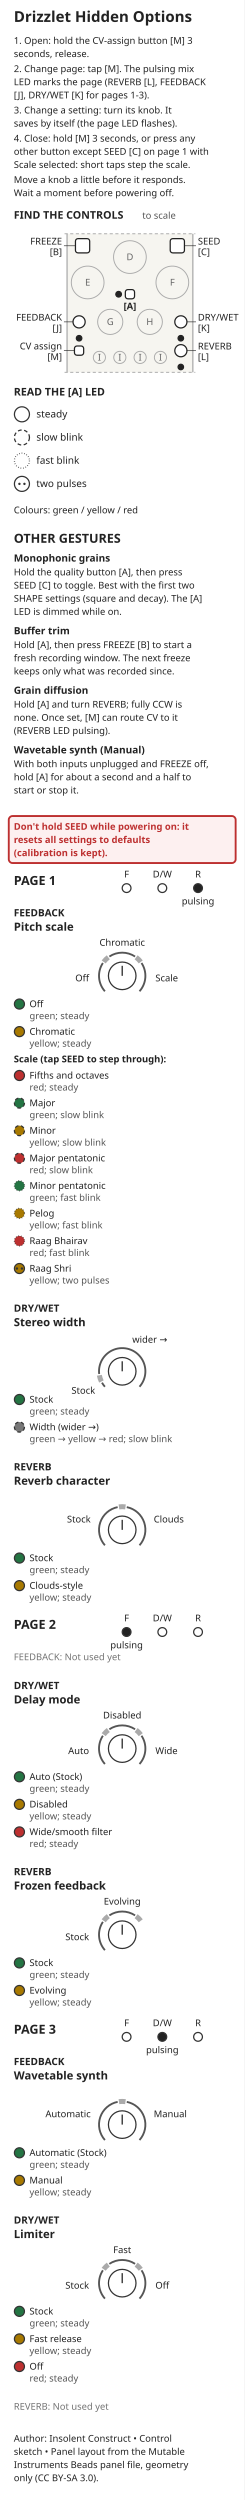
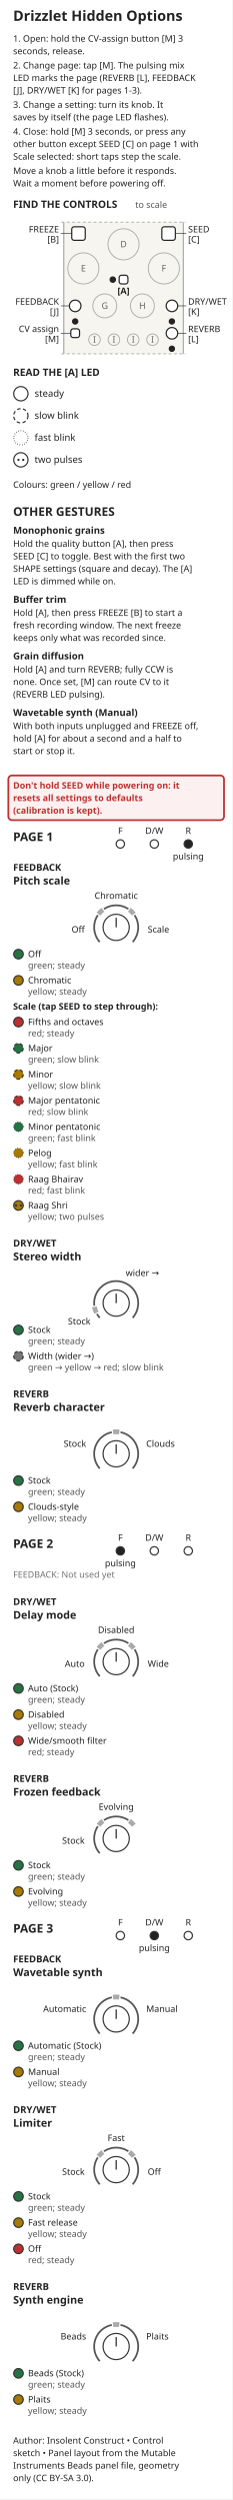
- <svg xmlns="http://www.w3.org/2000/svg" width="390" height="3989.102" viewBox="0 0 390 3989.102" role="img" aria-labelledby="title desc">
+ <svg xmlns="http://www.w3.org/2000/svg" width="390" height="4196.102" viewBox="0 0 390 4196.102" role="img" aria-labelledby="title desc">
  <rect width="100%" height="100%" fill="white" />
  <g font-family="sans-serif" fill="#222">
    <text x="22" y="35" font-size="24" font-weight="bold" fill="#222" text-anchor="start">Drizzlet Hidden Options</text>
    <text x="22" y="70" font-size="15" font-weight="normal" fill="#222" text-anchor="start">1. Open: hold the CV-assign button [M] 3</text>
    <text x="22" y="91" font-size="15" font-weight="normal" fill="#222" text-anchor="start">seconds, release.</text>
    <text x="22" y="115" font-size="15" font-weight="normal" fill="#222" text-anchor="start">2. Change page: tap [M]. The pulsing mix</text>
    <text x="22" y="136" font-size="15" font-weight="normal" fill="#222" text-anchor="start">LED marks the page (REVERB [L], FEEDBACK</text>
    <text x="22" y="157" font-size="15" font-weight="normal" fill="#222" text-anchor="start">[J], DRY/WET [K] for pages 1-3).</text>
    <text x="22" y="181" font-size="15" font-weight="normal" fill="#222" text-anchor="start">3. Change a setting: turn its knob. It</text>
    <text x="22" y="202" font-size="15" font-weight="normal" fill="#222" text-anchor="start">saves by itself (the page LED flashes).</text>
    <text x="22" y="226" font-size="15" font-weight="normal" fill="#222" text-anchor="start">4. Close: hold [M] 3 seconds, or press any</text>
    <text x="22" y="247" font-size="15" font-weight="normal" fill="#222" text-anchor="start">other button except SEED [C] on page 1 with</text>
    <text x="22" y="268" font-size="15" font-weight="normal" fill="#222" text-anchor="start">Scale selected: short taps step the scale.</text>
    <text x="22" y="292" font-size="15" font-weight="normal" fill="#222" text-anchor="start">Move a knob a little before it responds.</text>
    <text x="22" y="313" font-size="15" font-weight="normal" fill="#222" text-anchor="start">Wait a moment before powering off.</text>
    <text x="22" y="349" font-size="17" font-weight="bold" fill="#222" text-anchor="start">FIND THE CONTROLS</text>
    <text x="227" y="349" font-size="15" font-weight="normal" fill="#555" text-anchor="start">to scale</text>
    <rect x="107.0" y="373.0" width="200.7" height="221.1" fill="#f6f5f0" />
    <line x1="103.0" y1="373.0" x2="311.7" y2="373.0" stroke="#aaa" stroke-width="1.5" stroke-dasharray="5 4" />
    <line x1="103.0" y1="594.1" x2="311.7" y2="594.1" stroke="#aaa" stroke-width="1.5" stroke-dasharray="5 4" />
    <line x1="107.0" y1="373.0" x2="107.0" y2="594.1" stroke="#aaa" stroke-width="2" />
    <line x1="307.7" y1="373.0" x2="307.7" y2="594.1" stroke="#aaa" stroke-width="2" />
    <circle cx="158.6" cy="570.3" r="9.7" fill="none" stroke="#aaa" stroke-width="1.5" />
    <text x="158.6" y="575.3" font-size="15" font-weight="normal" fill="#666" text-anchor="middle">I</text>
    <circle cx="191.2" cy="570.3" r="9.7" fill="none" stroke="#aaa" stroke-width="1.5" />
    <text x="191.2" y="575.3" font-size="15" font-weight="normal" fill="#666" text-anchor="middle">I</text>
    <circle cx="223.6" cy="570.3" r="9.7" fill="none" stroke="#aaa" stroke-width="1.5" />
    <text x="223.6" y="575.3" font-size="15" font-weight="normal" fill="#666" text-anchor="middle">I</text>
    <circle cx="256.0" cy="570.3" r="9.7" fill="none" stroke="#aaa" stroke-width="1.5" />
    <text x="256.0" y="575.3" font-size="15" font-weight="normal" fill="#666" text-anchor="middle">I</text>
    <circle cx="175.9" cy="513.6" r="20.1" fill="none" stroke="#aaa" stroke-width="1.5" />
    <text x="175.9" y="518.6" font-size="15" font-weight="normal" fill="#666" text-anchor="middle">G</text>
    <circle cx="139.9" cy="450.7" r="26.1" fill="none" stroke="#aaa" stroke-width="1.5" />
    <text x="139.9" y="455.7" font-size="15" font-weight="normal" fill="#666" text-anchor="middle">E</text>
    <circle cx="275.0" cy="450.7" r="26.1" fill="none" stroke="#aaa" stroke-width="1.5" />
    <text x="275.0" y="455.7" font-size="15" font-weight="normal" fill="#666" text-anchor="middle">F</text>
    <rect x="200.0" y="462.1" width="14.7" height="14.7" rx="4" fill="white" stroke="#222" stroke-width="2" />
    <circle cx="189.3" cy="469.5" r="4.5" fill="#222" stroke="#222" stroke-width="2" />
    <rect x="118.8" y="552.1" width="14.7" height="14.7" rx="4" fill="white" stroke="#222" stroke-width="2" />
    <circle cx="239.0" cy="513.6" r="20.1" fill="none" stroke="#aaa" stroke-width="1.5" />
    <text x="239.0" y="518.6" font-size="15" font-weight="normal" fill="#666" text-anchor="middle">H</text>
    <circle cx="126.2" cy="513.6" r="9.7" fill="white" stroke="#222" stroke-width="2" />
    <circle cx="288.6" cy="513.6" r="9.7" fill="white" stroke="#222" stroke-width="2" />
    <circle cx="288.6" cy="559.6" r="9.7" fill="white" stroke="#222" stroke-width="2" />
    <circle cx="207.3" cy="410.2" r="26.1" fill="none" stroke="#aaa" stroke-width="1.5" />
    <text x="207.3" y="415.2" font-size="15" font-weight="normal" fill="#666" text-anchor="middle">D</text>
    <rect x="120.4" y="380.8" width="22.7" height="22.7" rx="4" fill="white" stroke="#222" stroke-width="2" />
    <rect x="271.6" y="380.8" width="22.7" height="22.7" rx="4" fill="white" stroke="#222" stroke-width="2" />
    <circle cx="126.2" cy="539.7" r="4.4" fill="#222" stroke="#222" stroke-width="2" />
    <circle cx="288.5" cy="539.7" r="4.4" fill="#222" stroke="#222" stroke-width="2" />
    <circle cx="288.5" cy="585.6" r="4.4" fill="#222" stroke="#222" stroke-width="2" />
    <text x="99.0" y="390.2" font-size="15" font-weight="normal" fill="#222" text-anchor="end">FREEZE</text>
    <text x="99.0" y="407.2" font-size="15" font-weight="normal" fill="#222" text-anchor="end">[B]</text>
    <line x1="102.0" y1="392.2" x2="120.4" y2="392.2" stroke="#222" stroke-width="1" />
    <text x="315.7" y="390.2" font-size="15" font-weight="normal" fill="#222" text-anchor="start">SEED</text>
    <text x="315.7" y="407.2" font-size="15" font-weight="normal" fill="#222" text-anchor="start">[C]</text>
    <line x1="312.7" y1="392.2" x2="294.3" y2="392.2" stroke="#222" stroke-width="1" />
    <text x="207.3" y="493.8" font-size="15" font-weight="bold" fill="#222" text-anchor="middle">[A]</text>
    <text x="99.0" y="511.6" font-size="15" font-weight="normal" fill="#222" text-anchor="end">FEEDBACK</text>
    <text x="99.0" y="528.6" font-size="15" font-weight="normal" fill="#222" text-anchor="end">[J]</text>
    <line x1="102.0" y1="513.6" x2="116.6" y2="513.6" stroke="#222" stroke-width="1" />
    <text x="99.0" y="557.5" font-size="15" font-weight="normal" fill="#222" text-anchor="end">CV assign</text>
    <text x="99.0" y="574.5" font-size="15" font-weight="normal" fill="#222" text-anchor="end">[M]</text>
    <line x1="102.0" y1="559.5" x2="118.8" y2="559.5" stroke="#222" stroke-width="1" />
    <text x="315.7" y="511.6" font-size="15" font-weight="normal" fill="#222" text-anchor="start">DRY/WET</text>
    <text x="315.7" y="528.6" font-size="15" font-weight="normal" fill="#222" text-anchor="start">[K]</text>
    <line x1="312.7" y1="513.6" x2="298.2" y2="513.6" stroke="#222" stroke-width="1" />
    <text x="315.7" y="557.6" font-size="15" font-weight="normal" fill="#222" text-anchor="start">REVERB</text>
    <text x="315.7" y="574.6" font-size="15" font-weight="normal" fill="#222" text-anchor="start">[L]</text>
    <line x1="312.7" y1="559.6" x2="298.2" y2="559.6" stroke="#222" stroke-width="1" />
    <text x="22" y="631.102" font-size="17" font-weight="bold" fill="#222" text-anchor="start">READ THE [A] LED</text>
    <circle cx="35" cy="661.102" r="12" fill="white" stroke="#333" stroke-width="2" />
    <text x="58" y="666.102" font-size="16" font-weight="normal" fill="#222" text-anchor="start">steady</text>
    <circle cx="35" cy="698.102" r="12" fill="white" stroke="#333" stroke-width="2" stroke-dasharray="6 4" />
    <text x="58" y="703.102" font-size="16" font-weight="normal" fill="#222" text-anchor="start">slow blink</text>
    <circle cx="35" cy="735.102" r="12" fill="white" stroke="#333" stroke-width="2" stroke-dasharray="1 3" />
    <text x="58" y="740.102" font-size="16" font-weight="normal" fill="#222" text-anchor="start">fast blink</text>
    <circle cx="35" cy="772.102" r="12" fill="white" stroke="#333" stroke-width="2" />
    <circle cx="31" cy="772.102" r="1" fill="#222" stroke="#333" stroke-width="2" />
    <circle cx="39" cy="772.102" r="1" fill="#222" stroke="#333" stroke-width="2" />
    <text x="58" y="777.102" font-size="16" font-weight="normal" fill="#222" text-anchor="start">two pulses</text>
    <text x="22" y="819.102" font-size="15" font-weight="normal" fill="#222" text-anchor="start">Colours: green / yellow / red</text>
    <text x="22" y="866.102" font-size="20" font-weight="bold" fill="#222" text-anchor="start">OTHER GESTURES</text>
    <text x="22" y="896.102" font-size="16" font-weight="bold" fill="#222" text-anchor="start">Monophonic grains</text>
    <text x="22" y="918.102" font-size="15" font-weight="normal" fill="#222" text-anchor="start">Hold the quality button [A], then press</text>
    <text x="22" y="939.102" font-size="15" font-weight="normal" fill="#222" text-anchor="start">SEED [C] to toggle. Best with the first two</text>
    <text x="22" y="960.102" font-size="15" font-weight="normal" fill="#222" text-anchor="start">SHAPE settings (square and decay). The [A]</text>
    <text x="22" y="981.102" font-size="15" font-weight="normal" fill="#222" text-anchor="start">LED is dimmed while on.</text>
    <text x="22" y="1012.102" font-size="16" font-weight="bold" fill="#222" text-anchor="start">Buffer trim</text>
    <text x="22" y="1034.102" font-size="15" font-weight="normal" fill="#222" text-anchor="start">Hold [A], then press FREEZE [B] to start a</text>
    <text x="22" y="1055.102" font-size="15" font-weight="normal" fill="#222" text-anchor="start">fresh recording window. The next freeze</text>
    <text x="22" y="1076.102" font-size="15" font-weight="normal" fill="#222" text-anchor="start">keeps only what was recorded since.</text>
    <text x="22" y="1107.102" font-size="16" font-weight="bold" fill="#222" text-anchor="start">Grain diffusion</text>
    <text x="22" y="1129.102" font-size="15" font-weight="normal" fill="#222" text-anchor="start">Hold [A] and turn REVERB; fully CCW is</text>
    <text x="22" y="1150.102" font-size="15" font-weight="normal" fill="#222" text-anchor="start">none. Once set, [M] can route CV to it</text>
    <text x="22" y="1171.102" font-size="15" font-weight="normal" fill="#222" text-anchor="start">(REVERB LED pulsing).</text>
    <text x="22" y="1202.102" font-size="16" font-weight="bold" fill="#222" text-anchor="start">Wavetable synth (Manual)</text>
    <text x="22" y="1224.102" font-size="15" font-weight="normal" fill="#222" text-anchor="start">With both inputs unplugged and FREEZE off,</text>
    <text x="22" y="1245.102" font-size="15" font-weight="normal" fill="#222" text-anchor="start">hold [A] for about a second and a half to</text>
    <text x="22" y="1266.102" font-size="15" font-weight="normal" fill="#222" text-anchor="start">start or stop it.</text>
    <rect x="14" y="1302.102" width="362" height="75" rx="6" fill="#fdf0f0" stroke="#bd3030" stroke-width="3" />
    <text x="22" y="1324.102" font-size="15" font-weight="bold" fill="#bd3030" text-anchor="start">Don't hold SEED while powering on: it</text>
    <text x="22" y="1345.102" font-size="15" font-weight="bold" fill="#bd3030" text-anchor="start">resets all settings to defaults</text>
    <text x="22" y="1366.102" font-size="15" font-weight="bold" fill="#bd3030" text-anchor="start">(calibration is kept).</text>
    <text x="22" y="1412.102" font-size="20" font-weight="bold" fill="#222" text-anchor="start">PAGE 1</text>
    <text x="202" y="1400.102" font-size="15" font-weight="normal" fill="#222" text-anchor="middle">F</text>
    <circle cx="202" cy="1417.102" r="7" fill="white" stroke="#333" stroke-width="2" />
    <text x="259" y="1400.102" font-size="15" font-weight="normal" fill="#222" text-anchor="middle">D/W</text>
    <circle cx="259" cy="1417.102" r="7" fill="white" stroke="#333" stroke-width="2" />
    <text x="316" y="1400.102" font-size="15" font-weight="normal" fill="#222" text-anchor="middle">R</text>
    <circle cx="316" cy="1417.102" r="7" fill="#222" stroke="#333" stroke-width="2" />
    <text x="316" y="1443.102" font-size="15" font-weight="normal" fill="#222" text-anchor="middle">pulsing</text>
    <text x="22" y="1462.102" font-size="16" font-weight="bold" fill="#222" text-anchor="start">FEEDBACK</text>
    <text x="22" y="1485.102" font-size="18" font-weight="bold" fill="#222" text-anchor="start">Pitch scale</text>
    <circle cx="195.0" cy="1557.102" r="22" fill="white" stroke="#333" stroke-width="2" />
    <path d="M 195.0 1557.102 v -16" stroke="#222" stroke-width="2" />
    <path d="M 167.400 1581.745 A 37 37 0 0 1 164.203 1536.595" fill="none" stroke="#555" stroke-width="3" />
    <text x="142.13" y="1565.85" font-size="15" font-weight="normal" fill="#222" text-anchor="end">Off</text>
    <path d="M 174.492 1526.306 A 37 37 0 0 1 215.508 1526.306" fill="none" stroke="#555" stroke-width="3" />
    <text x="195.0" y="1509.1" font-size="15" font-weight="normal" fill="#222" text-anchor="middle">Chromatic</text>
    <path d="M 225.797 1536.595 A 37 37 0 0 1 222.600 1581.745" fill="none" stroke="#555" stroke-width="3" />
    <text x="247.87" y="1565.85" font-size="15" font-weight="normal" fill="#222" text-anchor="start">Scale</text>
    <path d="M 165.412 1534.887 A 37 37 0 0 1 172.784 1527.514" fill="none" stroke="#aaa" stroke-width="8" />
    <path d="M 217.216 1527.514 A 37 37 0 0 1 224.588 1534.887" fill="none" stroke="#aaa" stroke-width="8" />
    <circle cx="31" cy="1602.102" r="8" fill="#247443" stroke="#333" stroke-width="2" />
    <text x="47" y="1607.102" font-size="15" font-weight="normal" fill="#222" text-anchor="start">Off</text>
    <text x="47" y="1626.102" font-size="15" font-weight="normal" fill="#555" text-anchor="start">green; steady</text>
    <circle cx="31" cy="1646.102" r="8" fill="#a87900" stroke="#333" stroke-width="2" />
    <text x="47" y="1651.102" font-size="15" font-weight="normal" fill="#222" text-anchor="start">Chromatic</text>
    <text x="47" y="1670.102" font-size="15" font-weight="normal" fill="#555" text-anchor="start">yellow; steady</text>
    <text x="22" y="1695.102" font-size="15" font-weight="bold" fill="#222" text-anchor="start">Scale (tap SEED to step through):</text>
    <circle cx="31" cy="1716.102" r="8" fill="#bd3030" stroke="#333" stroke-width="2" />
    <text x="47" y="1721.102" font-size="15" font-weight="normal" fill="#222" text-anchor="start">Fifths and octaves</text>
    <text x="47" y="1740.102" font-size="15" font-weight="normal" fill="#555" text-anchor="start">red; steady</text>
    <circle cx="31" cy="1760.102" r="8" fill="#247443" stroke="#333" stroke-width="2" stroke-dasharray="6 4" />
    <text x="47" y="1765.102" font-size="15" font-weight="normal" fill="#222" text-anchor="start">Major</text>
    <text x="47" y="1784.102" font-size="15" font-weight="normal" fill="#555" text-anchor="start">green; slow blink</text>
    <circle cx="31" cy="1804.102" r="8" fill="#a87900" stroke="#333" stroke-width="2" stroke-dasharray="6 4" />
    <text x="47" y="1809.102" font-size="15" font-weight="normal" fill="#222" text-anchor="start">Minor</text>
    <text x="47" y="1828.102" font-size="15" font-weight="normal" fill="#555" text-anchor="start">yellow; slow blink</text>
    <circle cx="31" cy="1848.102" r="8" fill="#bd3030" stroke="#333" stroke-width="2" stroke-dasharray="6 4" />
    <text x="47" y="1853.102" font-size="15" font-weight="normal" fill="#222" text-anchor="start">Major pentatonic</text>
    <text x="47" y="1872.102" font-size="15" font-weight="normal" fill="#555" text-anchor="start">red; slow blink</text>
    <circle cx="31" cy="1892.102" r="8" fill="#247443" stroke="#333" stroke-width="2" stroke-dasharray="1 3" />
    <text x="47" y="1897.102" font-size="15" font-weight="normal" fill="#222" text-anchor="start">Minor pentatonic</text>
    <text x="47" y="1916.102" font-size="15" font-weight="normal" fill="#555" text-anchor="start">green; fast blink</text>
    <circle cx="31" cy="1936.102" r="8" fill="#a87900" stroke="#333" stroke-width="2" stroke-dasharray="1 3" />
    <text x="47" y="1941.102" font-size="15" font-weight="normal" fill="#222" text-anchor="start">Pelog</text>
    <text x="47" y="1960.102" font-size="15" font-weight="normal" fill="#555" text-anchor="start">yellow; fast blink</text>
    <circle cx="31" cy="1980.102" r="8" fill="#bd3030" stroke="#333" stroke-width="2" stroke-dasharray="1 3" />
    <text x="47" y="1985.102" font-size="15" font-weight="normal" fill="#222" text-anchor="start">Raag Bhairav</text>
    <text x="47" y="2004.102" font-size="15" font-weight="normal" fill="#555" text-anchor="start">red; fast blink</text>
    <circle cx="31" cy="2024.102" r="8" fill="#a87900" stroke="#333" stroke-width="2" />
    <circle cx="27" cy="2024.102" r="1" fill="#222" stroke="#333" stroke-width="2" />
    <circle cx="35" cy="2024.102" r="1" fill="#222" stroke="#333" stroke-width="2" />
    <text x="47" y="2029.102" font-size="15" font-weight="normal" fill="#222" text-anchor="start">Raag Shri</text>
    <text x="47" y="2048.102" font-size="15" font-weight="normal" fill="#555" text-anchor="start">yellow; two pulses</text>
    <text x="22" y="2093.102" font-size="16" font-weight="bold" fill="#222" text-anchor="start">DRY/WET</text>
    <text x="22" y="2116.102" font-size="18" font-weight="bold" fill="#222" text-anchor="start">Stereo width</text>
    <circle cx="195.0" cy="2188.102" r="22" fill="white" stroke="#333" stroke-width="2" />
    <path d="M 195.0 2188.102 v -16" stroke="#222" stroke-width="2" />
    <path d="M 167.400 2212.745 A 37 37 0 0 1 162.746 2206.232" fill="none" stroke="#555" stroke-width="3" />
    <text x="151.88" y="2223.92" font-size="15" font-weight="normal" fill="#222" text-anchor="end">Stock</text>
    <path d="M 158.250 2192.394 A 37 37 0 1 1 222.600 2212.745" fill="none" stroke="#555" stroke-width="3" />
    <text x="210.98" y="2142.57" font-size="15" font-weight="normal" fill="#222" text-anchor="start">wider →</text>
    <path d="M 161.773 2204.380 A 37 37 0 0 1 158.551 2194.464" fill="none" stroke="#aaa" stroke-width="8" />
    <circle cx="31" cy="2233.102" r="8" fill="#247443" stroke="#333" stroke-width="2" />
    <text x="47" y="2238.102" font-size="15" font-weight="normal" fill="#222" text-anchor="start">Stock</text>
    <text x="47" y="2257.102" font-size="15" font-weight="normal" fill="#555" text-anchor="start">green; steady</text>
    <circle cx="31" cy="2277.102" r="8" fill="#777" stroke="#333" stroke-width="2" stroke-dasharray="6 4" />
    <text x="47" y="2282.102" font-size="15" font-weight="normal" fill="#222" text-anchor="start">Width (wider →)</text>
    <text x="47" y="2301.102" font-size="15" font-weight="normal" fill="#555" text-anchor="start">green → yellow → red; slow blink</text>
    <text x="22" y="2346.102" font-size="16" font-weight="bold" fill="#222" text-anchor="start">REVERB</text>
    <text x="22" y="2369.102" font-size="18" font-weight="bold" fill="#222" text-anchor="start">Reverb character</text>
    <circle cx="195.0" cy="2441.102" r="22" fill="white" stroke="#333" stroke-width="2" />
    <path d="M 195.0 2441.102 v -16" stroke="#222" stroke-width="2" />
    <path d="M 167.400 2465.745 A 37 37 0 0 1 187.725 2404.825" fill="none" stroke="#555" stroke-width="3" />
    <text x="144.72" y="2429.33" font-size="15" font-weight="normal" fill="#222" text-anchor="end">Stock</text>
    <path d="M 202.275 2404.825 A 37 37 0 0 1 222.600 2465.745" fill="none" stroke="#555" stroke-width="3" />
    <text x="245.28" y="2429.33" font-size="15" font-weight="normal" fill="#222" text-anchor="start">Clouds</text>
    <path d="M 189.787 2404.471 A 37 37 0 0 1 200.213 2404.471" fill="none" stroke="#aaa" stroke-width="8" />
    <circle cx="31" cy="2486.102" r="8" fill="#247443" stroke="#333" stroke-width="2" />
    <text x="47" y="2491.102" font-size="15" font-weight="normal" fill="#222" text-anchor="start">Stock</text>
    <text x="47" y="2510.102" font-size="15" font-weight="normal" fill="#555" text-anchor="start">green; steady</text>
    <circle cx="31" cy="2530.102" r="8" fill="#a87900" stroke="#333" stroke-width="2" />
    <text x="47" y="2535.102" font-size="15" font-weight="normal" fill="#222" text-anchor="start">Clouds-style</text>
    <text x="47" y="2554.102" font-size="15" font-weight="normal" fill="#555" text-anchor="start">yellow; steady</text>
    <text x="22" y="2599.102" font-size="20" font-weight="bold" fill="#222" text-anchor="start">PAGE 2</text>
    <text x="202" y="2587.102" font-size="15" font-weight="normal" fill="#222" text-anchor="middle">F</text>
    <circle cx="202" cy="2604.102" r="7" fill="#222" stroke="#333" stroke-width="2" />
    <text x="202" y="2630.102" font-size="15" font-weight="normal" fill="#222" text-anchor="middle">pulsing</text>
    <text x="259" y="2587.102" font-size="15" font-weight="normal" fill="#222" text-anchor="middle">D/W</text>
    <circle cx="259" cy="2604.102" r="7" fill="white" stroke="#333" stroke-width="2" />
    <text x="316" y="2587.102" font-size="15" font-weight="normal" fill="#222" text-anchor="middle">R</text>
    <circle cx="316" cy="2604.102" r="7" fill="white" stroke="#333" stroke-width="2" />
    <text x="22" y="2649.102" font-size="15" font-weight="normal" fill="#737373" text-anchor="start">FEEDBACK: Not used yet</text>
    <text x="22" y="2695.102" font-size="16" font-weight="bold" fill="#222" text-anchor="start">DRY/WET</text>
    <text x="22" y="2718.102" font-size="18" font-weight="bold" fill="#222" text-anchor="start">Delay mode</text>
    <circle cx="195.0" cy="2790.102" r="22" fill="white" stroke="#333" stroke-width="2" />
    <path d="M 195.0 2790.102 v -16" stroke="#222" stroke-width="2" />
    <path d="M 167.400 2814.745 A 37 37 0 0 1 164.203 2769.595" fill="none" stroke="#555" stroke-width="3" />
    <text x="142.13" y="2798.85" font-size="15" font-weight="normal" fill="#222" text-anchor="end">Auto</text>
    <path d="M 174.492 2759.306 A 37 37 0 0 1 215.508 2759.306" fill="none" stroke="#555" stroke-width="3" />
    <text x="195.0" y="2742.1" font-size="15" font-weight="normal" fill="#222" text-anchor="middle">Disabled</text>
    <path d="M 225.797 2769.595 A 37 37 0 0 1 222.600 2814.745" fill="none" stroke="#555" stroke-width="3" />
    <text x="247.87" y="2798.85" font-size="15" font-weight="normal" fill="#222" text-anchor="start">Wide</text>
    <path d="M 165.412 2767.887 A 37 37 0 0 1 172.784 2760.514" fill="none" stroke="#aaa" stroke-width="8" />
    <path d="M 217.216 2760.514 A 37 37 0 0 1 224.588 2767.887" fill="none" stroke="#aaa" stroke-width="8" />
    <circle cx="31" cy="2835.102" r="8" fill="#247443" stroke="#333" stroke-width="2" />
    <text x="47" y="2840.102" font-size="15" font-weight="normal" fill="#222" text-anchor="start">Auto (Stock)</text>
    <text x="47" y="2859.102" font-size="15" font-weight="normal" fill="#555" text-anchor="start">green; steady</text>
    <circle cx="31" cy="2879.102" r="8" fill="#a87900" stroke="#333" stroke-width="2" />
    <text x="47" y="2884.102" font-size="15" font-weight="normal" fill="#222" text-anchor="start">Disabled</text>
    <text x="47" y="2903.102" font-size="15" font-weight="normal" fill="#555" text-anchor="start">yellow; steady</text>
    <circle cx="31" cy="2923.102" r="8" fill="#bd3030" stroke="#333" stroke-width="2" />
    <text x="47" y="2928.102" font-size="15" font-weight="normal" fill="#222" text-anchor="start">Wide/smooth filter</text>
    <text x="47" y="2947.102" font-size="15" font-weight="normal" fill="#555" text-anchor="start">red; steady</text>
    <text x="22" y="2992.102" font-size="16" font-weight="bold" fill="#222" text-anchor="start">REVERB</text>
    <text x="22" y="3015.102" font-size="18" font-weight="bold" fill="#222" text-anchor="start">Frozen feedback</text>
    <circle cx="195.0" cy="3087.102" r="22" fill="white" stroke="#333" stroke-width="2" />
    <path d="M 195.0 3087.102 v -16" stroke="#222" stroke-width="2" />
    <path d="M 167.400 3111.745 A 37 37 0 0 1 164.203 3066.595" fill="none" stroke="#555" stroke-width="3" />
    <text x="142.13" y="3095.85" font-size="15" font-weight="normal" fill="#222" text-anchor="end">Stock</text>
    <path d="M 174.492 3056.306 A 37 37 0 0 1 215.508 3056.306" fill="none" stroke="#555" stroke-width="3" />
    <text x="195.0" y="3039.1" font-size="15" font-weight="normal" fill="#222" text-anchor="middle">Evolving</text>
    <path d="M 165.412 3064.887 A 37 37 0 0 1 172.784 3057.514" fill="none" stroke="#aaa" stroke-width="8" />
    <path d="M 217.216 3057.514 A 37 37 0 0 1 224.588 3064.887" fill="none" stroke="#aaa" stroke-width="8" />
    <circle cx="31" cy="3132.102" r="8" fill="#247443" stroke="#333" stroke-width="2" />
    <text x="47" y="3137.102" font-size="15" font-weight="normal" fill="#222" text-anchor="start">Stock</text>
    <text x="47" y="3156.102" font-size="15" font-weight="normal" fill="#555" text-anchor="start">green; steady</text>
    <circle cx="31" cy="3176.102" r="8" fill="#a87900" stroke="#333" stroke-width="2" />
    <text x="47" y="3181.102" font-size="15" font-weight="normal" fill="#222" text-anchor="start">Evolving</text>
    <text x="47" y="3200.102" font-size="15" font-weight="normal" fill="#555" text-anchor="start">yellow; steady</text>
    <text x="22" y="3245.102" font-size="20" font-weight="bold" fill="#222" text-anchor="start">PAGE 3</text>
    <text x="202" y="3233.102" font-size="15" font-weight="normal" fill="#222" text-anchor="middle">F</text>
    <circle cx="202" cy="3250.102" r="7" fill="white" stroke="#333" stroke-width="2" />
    <text x="259" y="3233.102" font-size="15" font-weight="normal" fill="#222" text-anchor="middle">D/W</text>
    <circle cx="259" cy="3250.102" r="7" fill="#222" stroke="#333" stroke-width="2" />
    <text x="259" y="3276.102" font-size="15" font-weight="normal" fill="#222" text-anchor="middle">pulsing</text>
    <text x="316" y="3233.102" font-size="15" font-weight="normal" fill="#222" text-anchor="middle">R</text>
    <circle cx="316" cy="3250.102" r="7" fill="white" stroke="#333" stroke-width="2" />
    <text x="22" y="3295.102" font-size="16" font-weight="bold" fill="#222" text-anchor="start">FEEDBACK</text>
    <text x="22" y="3318.102" font-size="18" font-weight="bold" fill="#222" text-anchor="start">Wavetable synth</text>
    <circle cx="195.0" cy="3390.102" r="22" fill="white" stroke="#333" stroke-width="2" />
    <path d="M 195.0 3390.102 v -16" stroke="#222" stroke-width="2" />
    <path d="M 167.400 3414.745 A 37 37 0 0 1 187.725 3353.825" fill="none" stroke="#555" stroke-width="3" />
    <text x="144.72" y="3378.33" font-size="15" font-weight="normal" fill="#222" text-anchor="end">Automatic</text>
    <path d="M 202.275 3353.825 A 37 37 0 0 1 222.600 3414.745" fill="none" stroke="#555" stroke-width="3" />
    <text x="245.28" y="3378.33" font-size="15" font-weight="normal" fill="#222" text-anchor="start">Manual</text>
    <path d="M 189.787 3353.471 A 37 37 0 0 1 200.213 3353.471" fill="none" stroke="#aaa" stroke-width="8" />
    <circle cx="31" cy="3435.102" r="8" fill="#247443" stroke="#333" stroke-width="2" />
    <text x="47" y="3440.102" font-size="15" font-weight="normal" fill="#222" text-anchor="start">Automatic (Stock)</text>
    <text x="47" y="3459.102" font-size="15" font-weight="normal" fill="#555" text-anchor="start">green; steady</text>
    <circle cx="31" cy="3479.102" r="8" fill="#a87900" stroke="#333" stroke-width="2" />
    <text x="47" y="3484.102" font-size="15" font-weight="normal" fill="#222" text-anchor="start">Manual</text>
    <text x="47" y="3503.102" font-size="15" font-weight="normal" fill="#555" text-anchor="start">yellow; steady</text>
    <text x="22" y="3548.102" font-size="16" font-weight="bold" fill="#222" text-anchor="start">DRY/WET</text>
    <text x="22" y="3571.102" font-size="18" font-weight="bold" fill="#222" text-anchor="start">Limiter</text>
    <circle cx="195.0" cy="3643.102" r="22" fill="white" stroke="#333" stroke-width="2" />
    <path d="M 195.0 3643.102 v -16" stroke="#222" stroke-width="2" />
    <path d="M 167.400 3667.745 A 37 37 0 0 1 164.203 3622.595" fill="none" stroke="#555" stroke-width="3" />
    <text x="142.13" y="3651.85" font-size="15" font-weight="normal" fill="#222" text-anchor="end">Stock</text>
    <path d="M 174.492 3612.306 A 37 37 0 0 1 215.508 3612.306" fill="none" stroke="#555" stroke-width="3" />
    <text x="195.0" y="3595.1" font-size="15" font-weight="normal" fill="#222" text-anchor="middle">Fast</text>
    <path d="M 225.797 3622.595 A 37 37 0 0 1 222.600 3667.745" fill="none" stroke="#555" stroke-width="3" />
    <text x="247.87" y="3651.85" font-size="15" font-weight="normal" fill="#222" text-anchor="start">Off</text>
    <path d="M 165.412 3620.887 A 37 37 0 0 1 172.784 3613.514" fill="none" stroke="#aaa" stroke-width="8" />
    <path d="M 217.216 3613.514 A 37 37 0 0 1 224.588 3620.887" fill="none" stroke="#aaa" stroke-width="8" />
    <circle cx="31" cy="3688.102" r="8" fill="#247443" stroke="#333" stroke-width="2" />
    <text x="47" y="3693.102" font-size="15" font-weight="normal" fill="#222" text-anchor="start">Stock</text>
    <text x="47" y="3712.102" font-size="15" font-weight="normal" fill="#555" text-anchor="start">green; steady</text>
    <circle cx="31" cy="3732.102" r="8" fill="#a87900" stroke="#333" stroke-width="2" />
    <text x="47" y="3737.102" font-size="15" font-weight="normal" fill="#222" text-anchor="start">Fast release</text>
    <text x="47" y="3756.102" font-size="15" font-weight="normal" fill="#555" text-anchor="start">yellow; steady</text>
    <circle cx="31" cy="3776.102" r="8" fill="#bd3030" stroke="#333" stroke-width="2" />
    <text x="47" y="3781.102" font-size="15" font-weight="normal" fill="#222" text-anchor="start">Off</text>
    <text x="47" y="3800.102" font-size="15" font-weight="normal" fill="#555" text-anchor="start">red; steady</text>
-     <text x="22" y="3845.102" font-size="15" font-weight="normal" fill="#737373" text-anchor="start">REVERB: Not used yet</text>
-     <text x="22" y="3896.102" font-size="15" font-weight="normal" fill="#222" text-anchor="start">Author: Insolent Construct • Control</text>
-     <text x="22" y="3917.102" font-size="15" font-weight="normal" fill="#222" text-anchor="start">sketch • Panel layout from the Mutable</text>
-     <text x="22" y="3938.102" font-size="15" font-weight="normal" fill="#222" text-anchor="start">Instruments Beads panel file, geometry</text>
-     <text x="22" y="3959.102" font-size="15" font-weight="normal" fill="#222" text-anchor="start">only (CC BY-SA 3.0).</text>
+     <text x="22" y="3845.102" font-size="16" font-weight="bold" fill="#222" text-anchor="start">REVERB</text>
+     <text x="22" y="3868.102" font-size="18" font-weight="bold" fill="#222" text-anchor="start">Synth engine</text>
+     <circle cx="195.0" cy="3940.102" r="22" fill="white" stroke="#333" stroke-width="2" />
+     <path d="M 195.0 3940.102 v -16" stroke="#222" stroke-width="2" />
+     <path d="M 167.400 3964.745 A 37 37 0 0 1 187.725 3903.825" fill="none" stroke="#555" stroke-width="3" />
+     <text x="144.72" y="3928.33" font-size="15" font-weight="normal" fill="#222" text-anchor="end">Beads</text>
+     <path d="M 202.275 3903.825 A 37 37 0 0 1 222.600 3964.745" fill="none" stroke="#555" stroke-width="3" />
+     <text x="245.28" y="3928.33" font-size="15" font-weight="normal" fill="#222" text-anchor="start">Plaits</text>
+     <path d="M 189.787 3903.471 A 37 37 0 0 1 200.213 3903.471" fill="none" stroke="#aaa" stroke-width="8" />
+     <circle cx="31" cy="3985.102" r="8" fill="#247443" stroke="#333" stroke-width="2" />
+     <text x="47" y="3990.102" font-size="15" font-weight="normal" fill="#222" text-anchor="start">Beads (Stock)</text>
+     <text x="47" y="4009.102" font-size="15" font-weight="normal" fill="#555" text-anchor="start">green; steady</text>
+     <circle cx="31" cy="4029.102" r="8" fill="#a87900" stroke="#333" stroke-width="2" />
+     <text x="47" y="4034.102" font-size="15" font-weight="normal" fill="#222" text-anchor="start">Plaits</text>
+     <text x="47" y="4053.102" font-size="15" font-weight="normal" fill="#555" text-anchor="start">yellow; steady</text>
+     <text x="22" y="4103.102" font-size="15" font-weight="normal" fill="#222" text-anchor="start">Author: Insolent Construct • Control</text>
+     <text x="22" y="4124.102" font-size="15" font-weight="normal" fill="#222" text-anchor="start">sketch • Panel layout from the Mutable</text>
+     <text x="22" y="4145.102" font-size="15" font-weight="normal" fill="#222" text-anchor="start">Instruments Beads panel file, geometry</text>
+     <text x="22" y="4166.102" font-size="15" font-weight="normal" fill="#222" text-anchor="start">only (CC BY-SA 3.0).</text>
  </g>
</svg>
